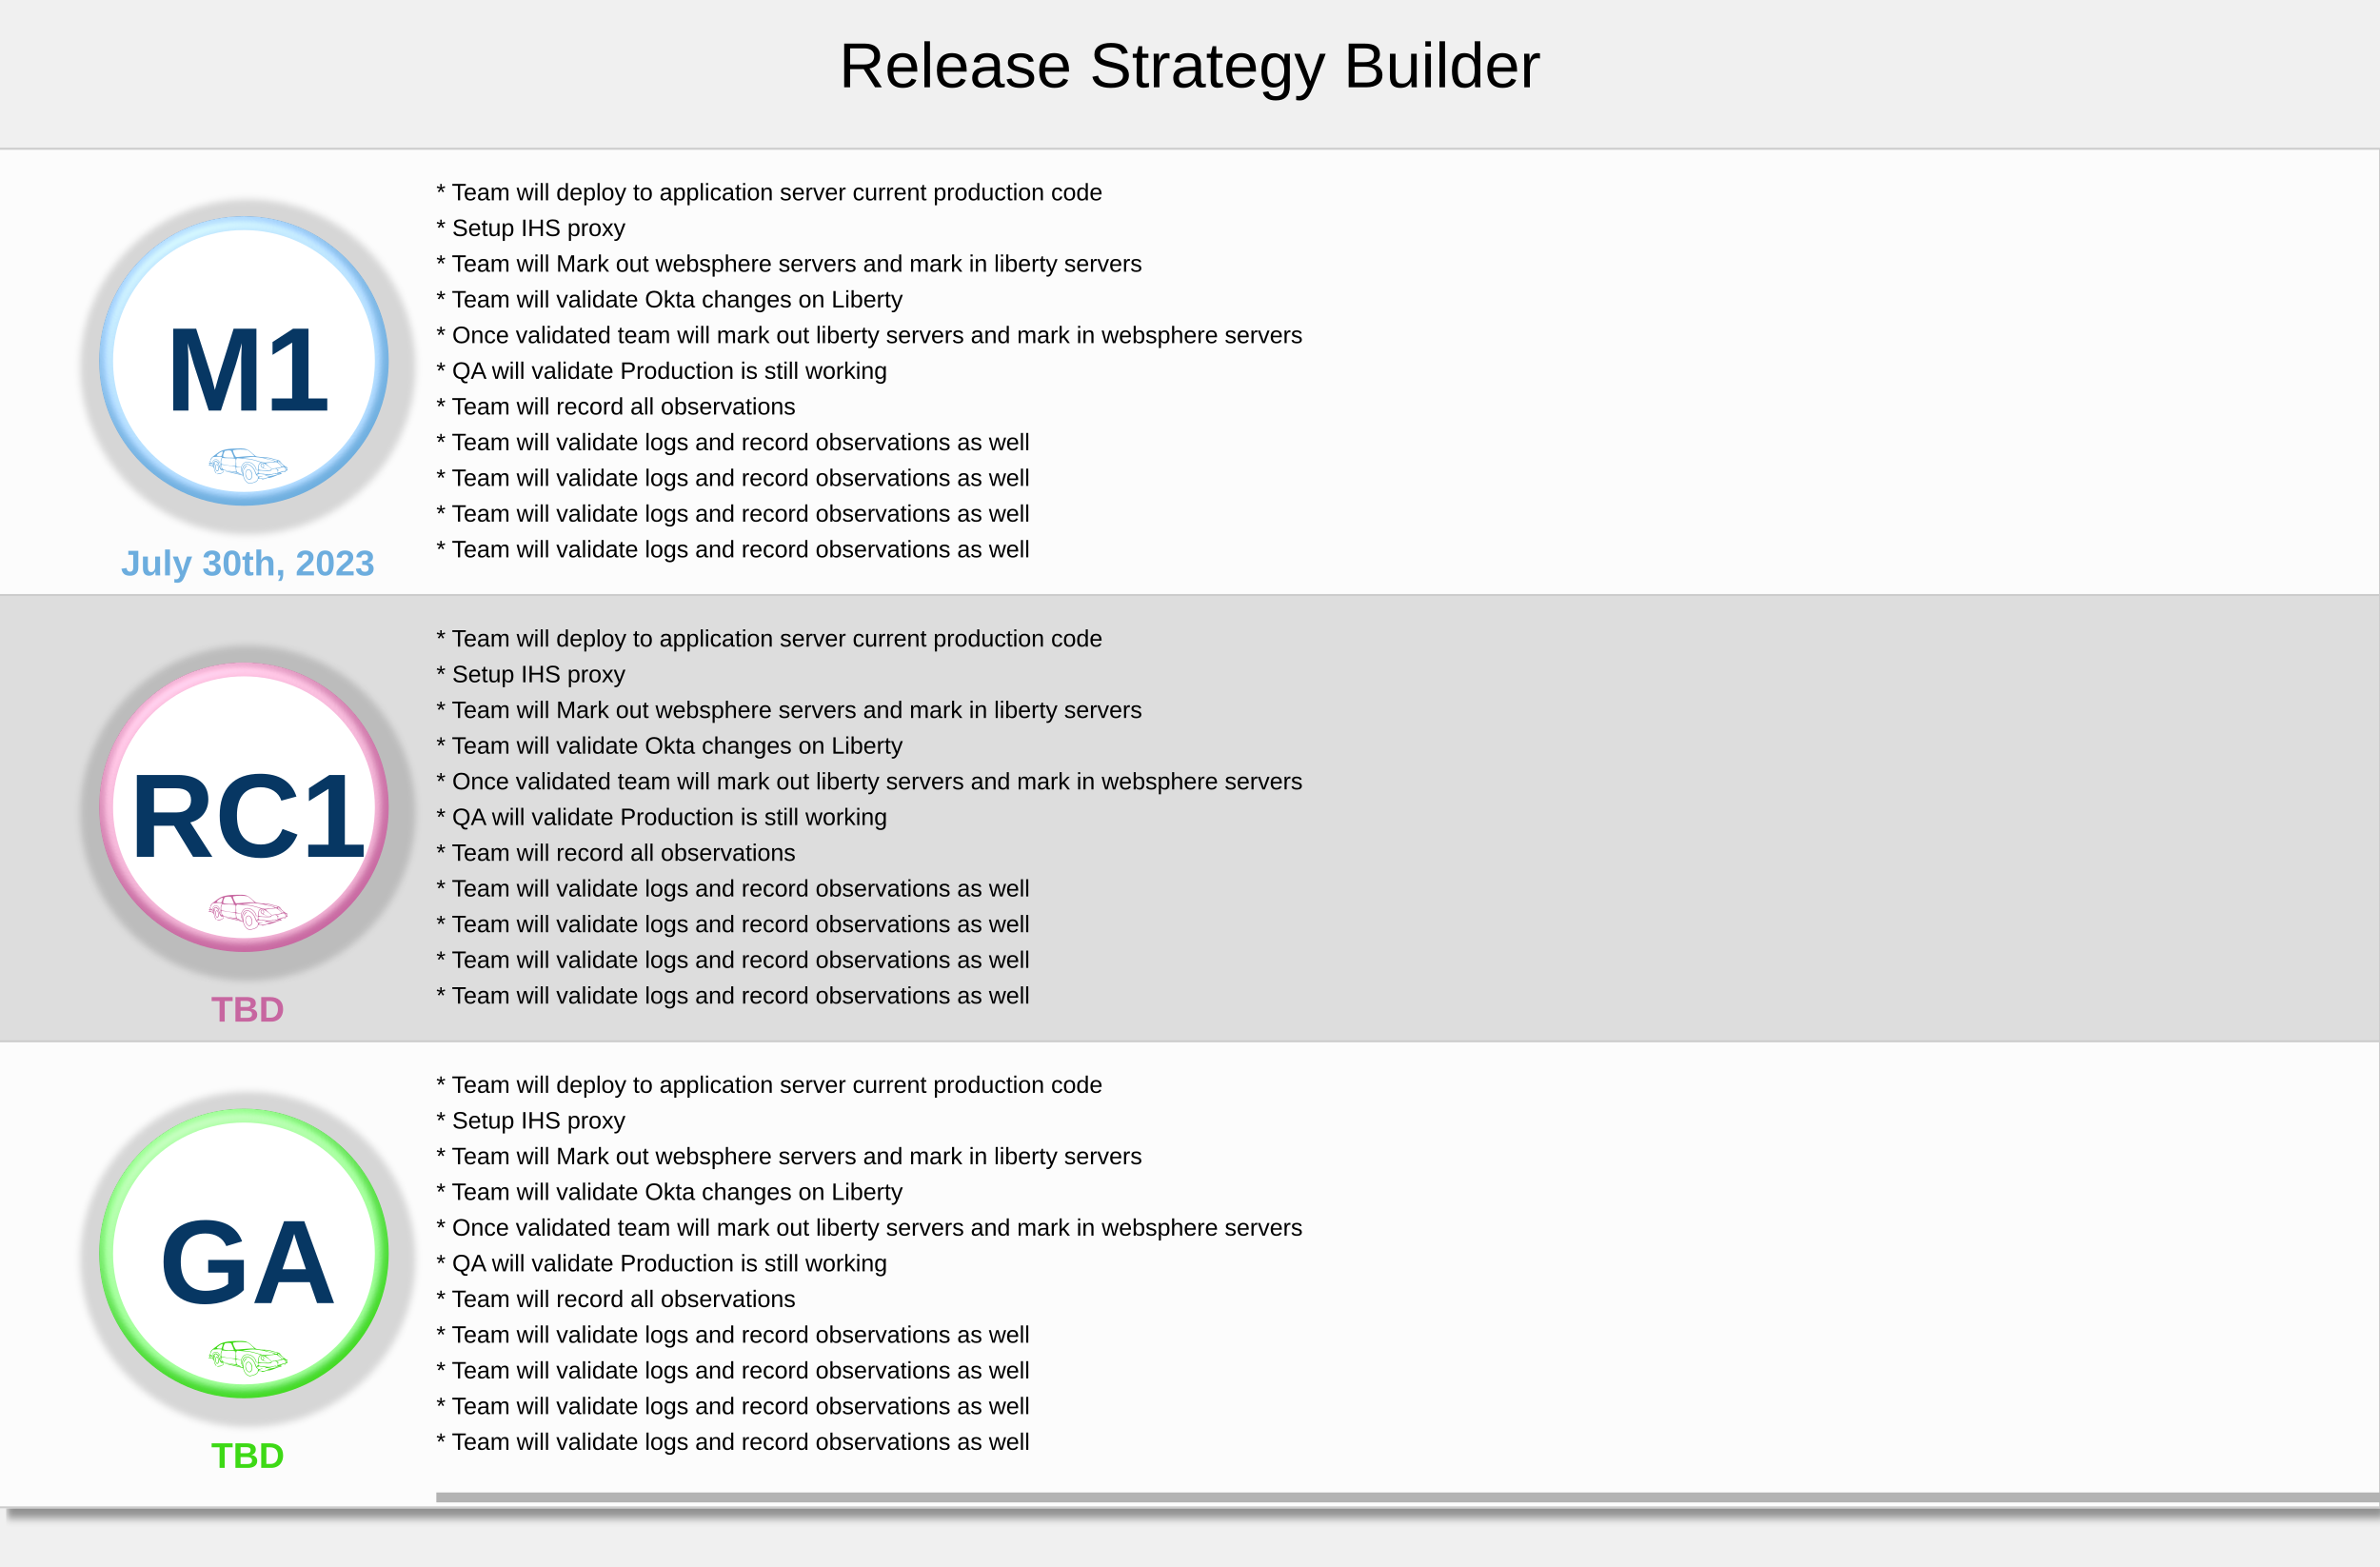
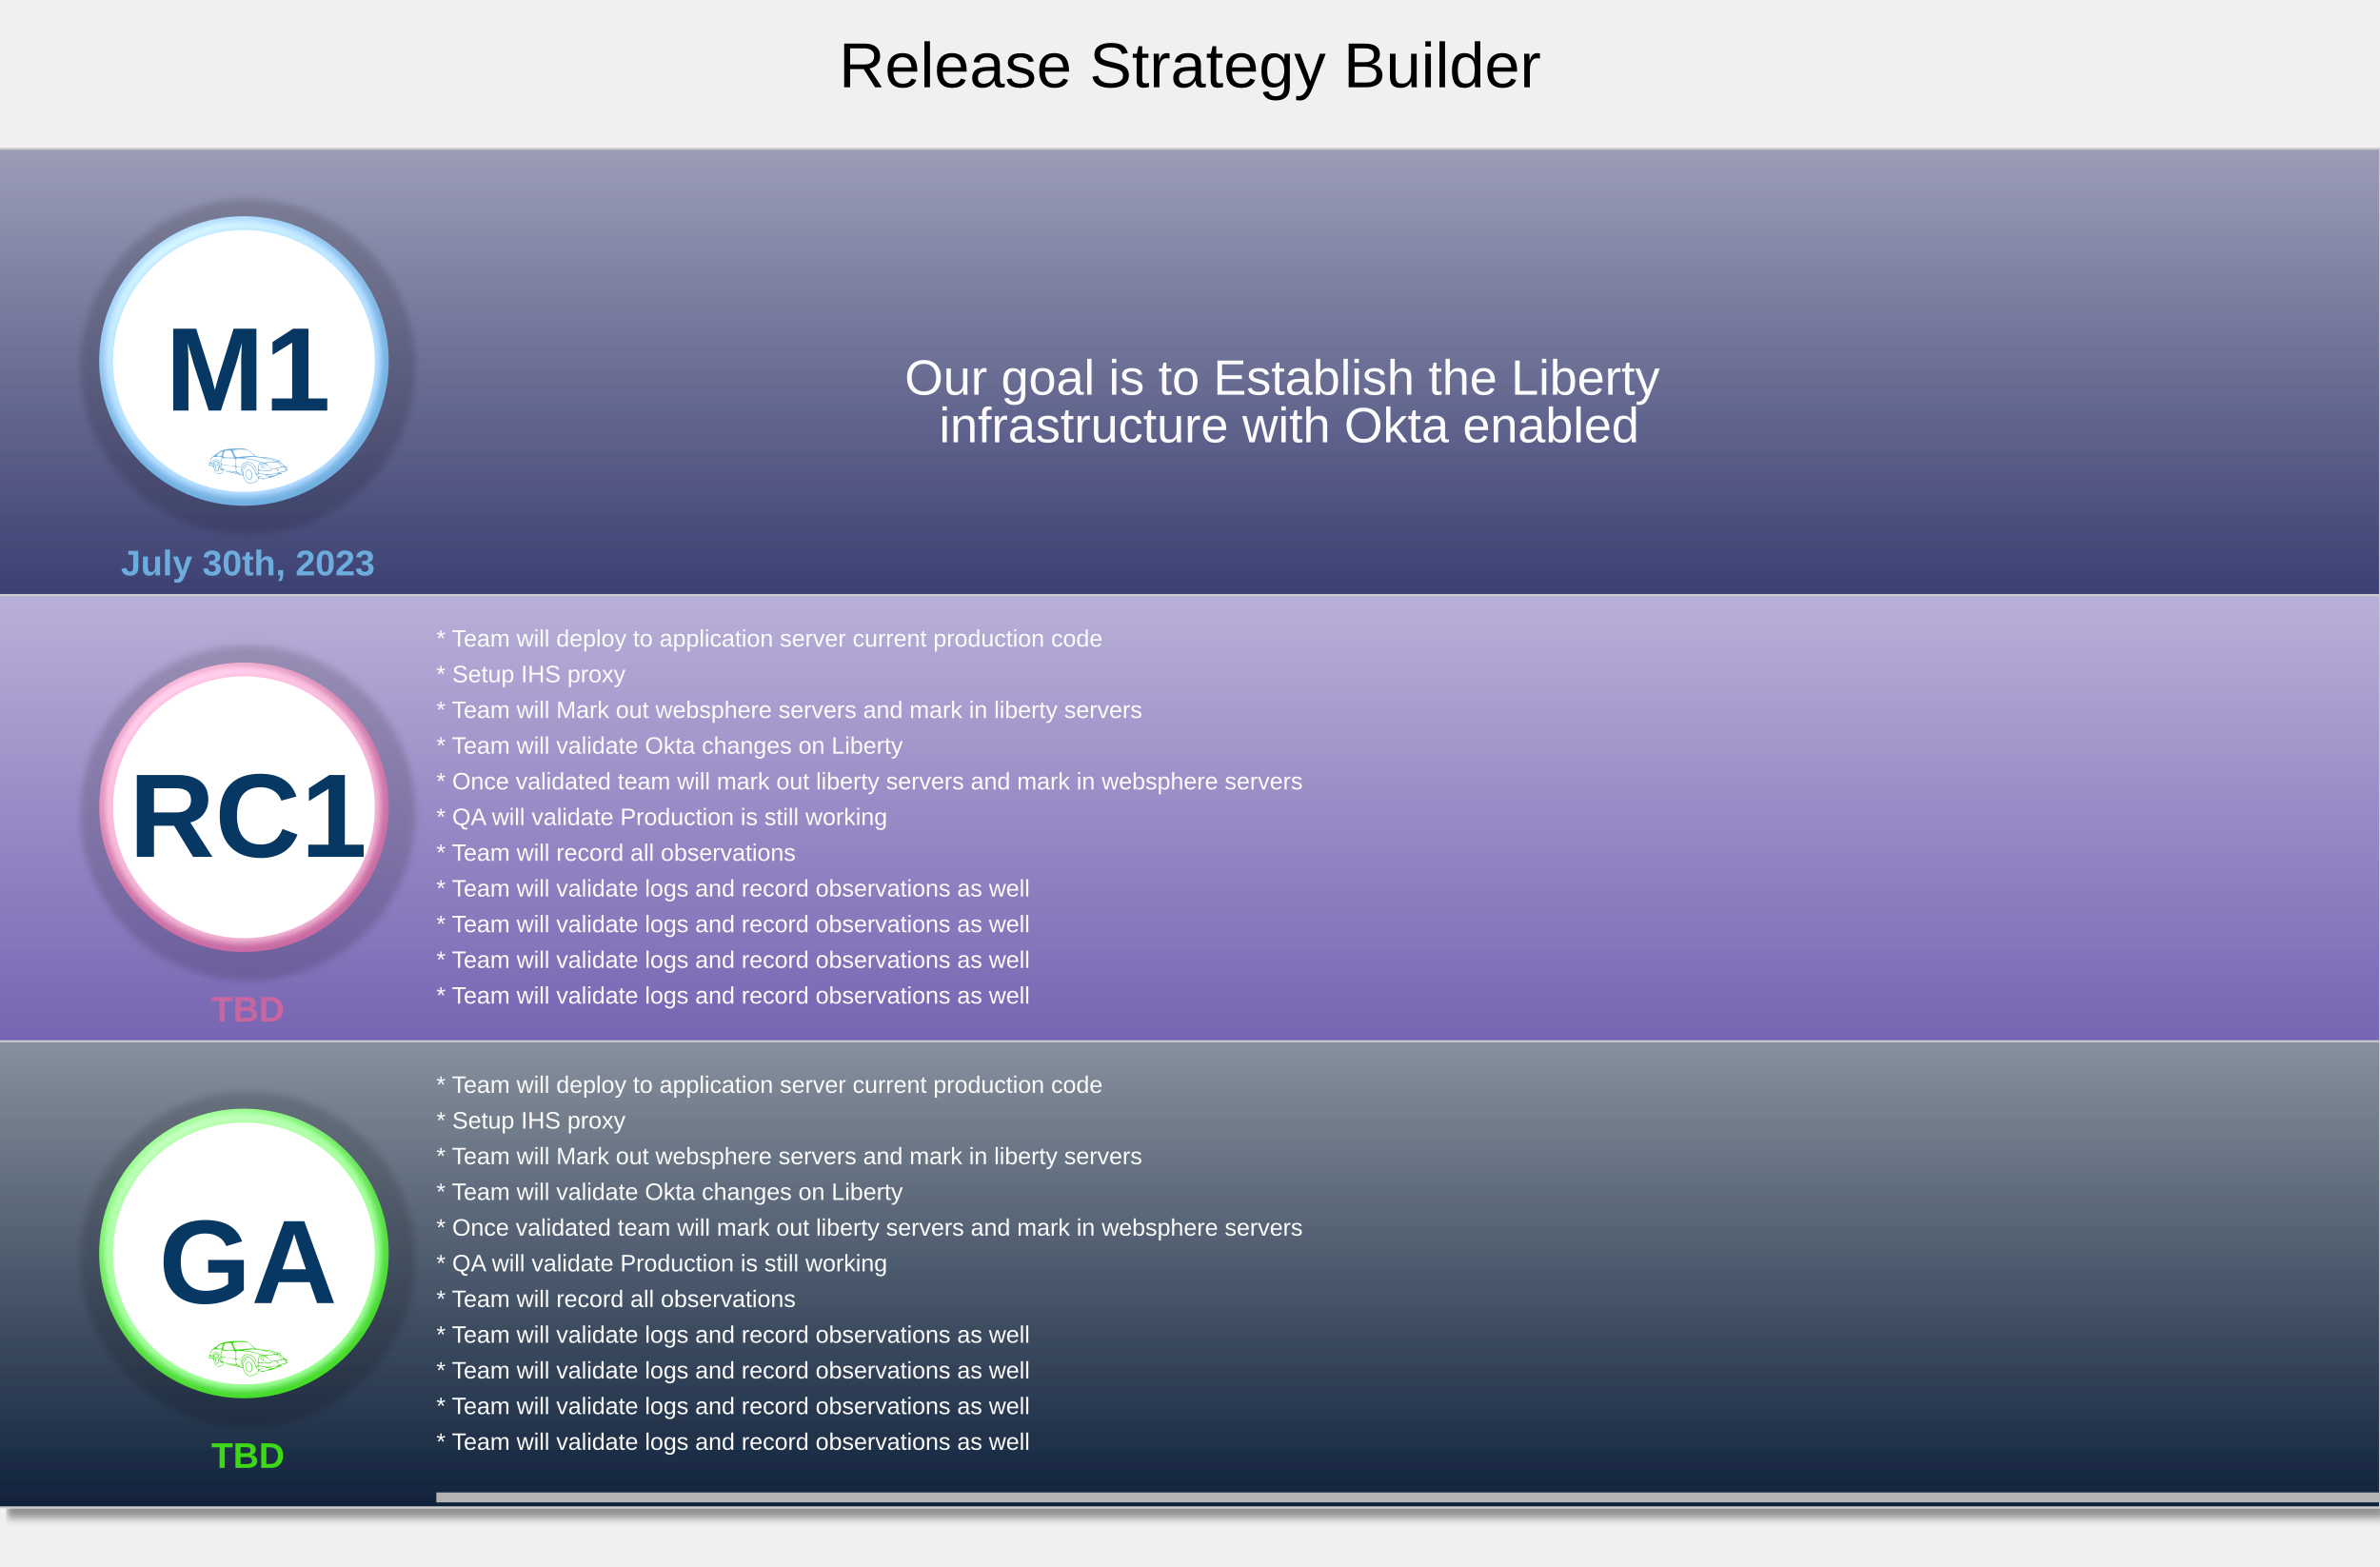
<svg xmlns="http://www.w3.org/2000/svg" width="1800.0" height="1185.0" viewBox="0 0 1800.0 1185.0">
  <defs>
    <filter id="filter1">
      <feGaussianBlur stdDeviation="1.75" />
    </filter>
    <filter id="filter2">
      <feGaussianBlur stdDeviation="0.35" />
    </filter>
    <filter id="Bevel" filterUnits="objectBoundingBox" x="-10%" y="-10%" width="150%" height="150%">
      <feGaussianBlur in="SourceAlpha" stdDeviation="3" result="blur" />
      <feSpecularLighting in="blur" surfaceScale="5" specularConstant="0.5" specularExponent="10" result="specOut" lighting-color="white">
        <fePointLight x="-5000" y="-10000" z="20000" />
      </feSpecularLighting>
      <feComposite in="specOut" in2="SourceAlpha" operator="in" result="specOut2" />
      <feComposite in="SourceGraphic" in2="specOut2" operator="arithmetic" k1="0" k2="1" k3="1" k4="0" result="litPaint" />
    </filter>
    <filter id="Bevel3" filterUnits="objectBoundingBox" x="-10%" y="-10%" width="150%" height="150%">
      <feGaussianBlur in="SourceAlpha" stdDeviation="0.2" result="blur" />
      <feSpecularLighting in="blur" surfaceScale="10" specularConstant="3.5" specularExponent="10" result="specOut" lighting-color="#ffffff">
        <fePointLight x="-5000" y="-10000" z="0000" />
      </feSpecularLighting>
      <feComposite in="specOut" in2="SourceAlpha" operator="in" result="specOut2" />
      <feComposite in="SourceGraphic" in2="specOut2" operator="arithmetic" k1="0" k2="1" k3="1" k4="0" result="litPaint" />
    </filter>
    <filter id="filter-2">
      <feMorphology in="SourceAlpha" operator="dilate" radius="2" result="OUTLINE" />
      <feComposite operator="out" in="OUTLINE" in2="SourceAlpha" />
    </filter>
    <svg id="svg2" viewBox="0 0 294.04 130.56" version="1.0">
      <g id="layer1" transform="translate(-78.527 -262.2)">
        <path id="path1938" transform="translate(66.028 198.13)" d="m125.47 64.125c-24.4 0.368-56.083 0.174-75.891 14.889-8.22 6.107-12.328 9.309-20.61 15.361-3.715 2.845-6.95 6.185-8.125 11.405l-0.032 0.16 0.063 0.12c0.375 0.78 0.522 1.42 0.5 1.97-0.007 0.02 0.007 0.04 0 0.06-0.086 0.25-0.17 0.49-0.25 0.72-0.083 0.24-0.11 0.52-0.25 0.72-0.003 0.01 0.003 0.02 0 0.03h-0.031c-0.885 1.27-2.76 1.98-3.688 2.41-0.116 0.05-0.219 0.1-0.312 0.15-0.093 0.06-0.149 0.12-0.25 0.26-0.051 0.06-0.131 0.16-0.125 0.31 0.006 0.14 0.083 0.27 0.156 0.34 0.146 0.14 0.253 0.16 0.375 0.19 0.489 0.12 1.358 0.17 3.062 0.25l0.313 0.03 0.125-0.31c0.341-0.82 0.668-1.94 1.062-3.13h0.032c0.003-0.01-0.004-0.02 0-0.03h0.031c0.023-0.03 0.009-0.09 0.031-0.12 0.09-0.27 0.189-0.54 0.282-0.82 0.095-0.27 0.252-0.5 0.281-0.81 0.002-0.02-0.002-0.04 0-0.06 0.007-0.02 0.024-0.04 0.031-0.06 0.006-0.02-0.006-0.05 0-0.07 1.074-3.05 2.555-6.55 4.781-9.059 2.254-2.545 5.239-4.106 9.594-3.375h0.125c2.681-0.357 10.105-1.293 15.375-1.312 2.17-0.008 12.791 0.493 10.531 3.312-0.942 2.384-2.881 6.194-3.406 8.434-2.682 10.98 1.194 22.46 3.5 33.1-0.43 0.64-0.81 1.11-1.062 1.31-0.276 0.21-0.343 0.18-0.407 0.16-0.063-0.03-0.208-0.18-0.343-0.47-0.136-0.29-0.258-0.68-0.376-1.1-0.117-0.41-0.245-0.85-0.374-1.25-0.13-0.39-0.253-0.74-0.5-1.03-0.124-0.14-0.283-0.26-0.5-0.31-0.218-0.05-0.466-0.01-0.657 0.09-0.201 0.12-0.381 0.44-0.562 0.66-1.398-4.1-2.642-6.87-3.813-9.5-1.252-2.81-2.439-5.73-3.718-10.84-0.003-0.02 0.002-0.02 0-0.03-0.143-0.97-0.274-1.66-0.376-2.13-0.051-0.24-0.107-0.44-0.156-0.59s-0.058-0.24-0.187-0.38c-0.065-0.07-0.194-0.19-0.375-0.19s-0.312 0.12-0.375 0.19c-0.127 0.15-0.154 0.23-0.188 0.34-0.067 0.23-0.103 0.52-0.156 0.82s-0.126 0.6-0.187 0.87c-0.014 0.06-0.017 0.07-0.032 0.13-0.069-0.13-0.098-0.13-0.187-0.38v-0.03l-0.031-0.03c-1.686-3.11-3.867-4.79-6.126-5.31-2.258-0.53-4.549 0.11-6.437 1.47-3.777 2.71-6.025 8.39-3.531 13.9 0.581 1.44 0.892 2.5 1 3.28 0.108 0.79-0.01 1.25-0.125 1.41s-0.219 0.2-0.531 0.13c-0.313-0.08-0.742-0.34-1.188-0.72-0.892-0.78-1.801-2.08-2.156-3.47-0.356-1.39-0.219-2.81 0.968-4.03l-0.562-0.69c-0.309 0.21-0.551 0.36-0.719 0.41-0.168 0.04-0.24 0.01-0.281 0-0.041-0.02-0.101-0.06-0.156-0.19-0.056-0.13-0.103-0.34-0.125-0.6-0.087-1.01 0.236-2.77 0.593-4.34 0.179-0.79 0.353-1.55 0.5-2.16 0.148-0.6 0.258-1.01 0.282-1.31 0.006-0.07 0.057-0.12-0.032-0.31-0.044-0.1-0.218-0.28-0.406-0.28s-0.263 0.08-0.312 0.12c-0.099 0.09-0.141 0.15-0.188 0.22s-0.099 0.15-0.156 0.25c-0.227 0.42-0.582 1.17-1.125 2.38v0.06c-0.309 1-0.65 1.65-0.937 2.03-0.288 0.38-0.505 0.49-0.719 0.5-0.215 0.01-0.478-0.09-0.813-0.31-0.334-0.22-0.704-0.55-1.094-0.91-0.779-0.71-1.624-1.54-2.656-1.78-0.516-0.12-1.097-0.07-1.625 0.25-0.461 0.28-0.866 0.83-1.281 1.5-0.843 0.03-1.56 0.08-2.062 0.16-0.549 0.08-0.926 0.19-1.219 0.4-0.147 0.11-0.267 0.24-0.313 0.44-0.045 0.2-0.01 0.42 0.063 0.56 0.146 0.29 0.407 0.49 0.687 0.72 0.561 0.46 1.323 0.97 2.032 1.56 0.708 0.59 1.337 1.26 1.562 1.91 0.252 0.73 0.123 1.46-0.969 2.47-1.545 0.32-2.74 0.58-3.562 0.78-0.852 0.2-1.321 0.32-1.625 0.47-0.076 0.04-0.152 0.07-0.25 0.19-0.049 0.05-0.091 0.17-0.094 0.31s0.059 0.28 0.125 0.34c0.133 0.14 0.235 0.14 0.313 0.16 0.077 0.02 0.134 0.02 0.218 0.03 0.339 0.04 0.855 0.05 1.5 0.06 1.291 0.02 3.1 0.02 4.906 0.16 1.807 0.14 3.6 0.44 4.719 0.97l0.063 0.03h0.062c3.614 0.6 5.785 2.17 7.282 4.34 1.496 2.18 2.284 4.97 2.968 7.94 0.685 2.97 1.275 6.12 2.406 8.97 1.096 3.09 3.174 5.28 5.75 7.19l0.563-0.66c-4.591-5.82-8.135-14.86-8.125-23.16v-0.09l-0.062-0.13c-0.496-0.93-0.426-3.08 0-5.46 0.425-2.39 1.165-5.02 1.781-7.13 0.307-1.05 0.585-1.96 0.781-2.65 0.098-0.35 0.167-0.65 0.219-0.88 0.026-0.12 0.05-0.22 0.062-0.31s0.033-0.17 0-0.31c-0.016-0.08-0.063-0.18-0.219-0.29-0.155-0.1-0.346-0.07-0.437-0.03-0.183 0.09-0.22 0.14-0.281 0.22-0.122 0.16-0.255 0.37-0.438 0.69-0.366 0.65-0.924 1.73-1.718 3.31l-0.032 0.06v0.07c-0.31 2.07-0.65 3.19-0.875 3.62-0.169-0.49-0.311-1.49-0.343-2.62-0.032-1.12 0.053-2.41 0.25-3.57 0.001-0.01-0.002-0.02 0-0.03 1.166-2.93 2.695-4.38 4.312-4.84 1.637-0.47 3.471 0.06 5.281 1.28 3.621 2.45 6.982 7.72 7.875 12.5v0.03c1.093 4.07 2.901 10.09 5.844 14.28 1.471 2.1 3.253 3.76 5.406 4.41 2.093 0.63 4.516 0.22 7.188-1.5 14.83 2.9 29.647 5.92 44.376 9.28h0.03c1.03 0.14 3.33 0.86 5.91 1.75 2.57 0.89 5.48 1.94 7.81 2.78 1.16 0.42 2.18 0.8 2.97 1.06 0.39 0.14 0.73 0.24 1 0.32 0.26 0.07 0.42 0.12 0.62 0.12 0.05 0 0.12 0.01 0.22-0.03 0.05-0.02 0.12-0.05 0.19-0.13 0.07-0.07 0.12-0.18 0.12-0.28 0.01-0.2-0.08-0.29-0.12-0.34s-0.06-0.06-0.09-0.09c-0.16-0.13-0.37-0.26-0.69-0.44-0.64-0.36-1.73-0.92-3.38-1.72-0.25-0.36-0.57-0.68-1.03-0.97-0.56-0.35-1.23-0.68-1.97-1-1.48-0.64-3.2-1.23-4.5-1.75-0.64-0.26-1.19-0.49-1.53-0.69-1.72-1.5-1.84-2.21-2.84-6.72-0.61-2.19-1.1-4.83-1.16-7.12s0.33-4.26 1.19-5.16c4.37-0.6 12.1 1.47 15.78 1.28 0.4-0.01 0.49-0.79 0.25-0.84-2.97-0.73-11.88-1.58-14.72-2.81-0.8-0.42-1.46-0.89-1.87-1.38-0.41-0.48-0.57-0.93-0.47-1.47 1.48-8.13-1.89-16.6 0.94-24.53 0.67-1.38 1.69-2.39 3.21-2.97 15.84 0.65 31.71 3.02 47.57 4.6h0.06c13.12 2.38 27 6.87 39.81 10.62-11.46 4.34-8.84 18.45-11.59 29.16-0.24 2.04-0.11 4.06 1.06 5.41 0.1 0.12 0.22 0.24 0.31 0.37 0.12 1.18 0.44 2.19 0.91 3.06-0.26 0.58-0.9 1.02-1.72 1.32-0.86 0.31-1.85 0.49-2.56 0.62-0.36 0.07-0.63 0.1-0.88 0.22-0.06 0.03-0.11 0.08-0.18 0.16-0.08 0.07-0.16 0.21-0.16 0.37s0.06 0.27 0.12 0.35c0.07 0.07 0.13 0.11 0.19 0.15 0.26 0.16 0.62 0.29 1.22 0.47 0.41 0.12 1.11 0.3 1.75 0.47-0.65 0.68-1.28 1.34-1.78 1.62-0.66 0.37-1.17 0.44-1.63 0.32-0.91-0.25-1.79-1.39-2.56-3.07-0.77-1.67-1.46-3.82-2.22-5.84-0.74-1.97-1.56-3.77-2.65-5.03-0.1-1.53-1.14-3.28-2.5-5.13-5.12-8.47-10.77-12.63-17.78-16.62-9.5-5.51-20.94-0.21-24.54 9.75-3.53 8.93-4.31 19.91 0.72 28.22-21.99-4.29-43.826-11.42-66.248-14.53-0.042-0.01-0.082-0.03-0.124-0.04-0.021 0-0.043 0.01-0.063 0l-0.187 0.88c0.019 0.01 0.043-0.01 0.062 0 22.054 6.47 44.81 10.22 66.81 16.59 2.92 12.31 9.65 25.88 22.72 29.82l0.03 0.03h0.06l2.19 0.18h2.35l0.06-0.03c4.82-1.45 10.32-2.42 15.34-4.28 5.03-1.86 9.6-4.62 12.47-9.59l0.06-0.13v-0.12c-0.15-2.33 0.77-3.61 2.25-4.38 1.49-0.77 3.61-0.93 5.72-0.75 2.12 0.19 4.21 0.73 5.66 1.32 0.72 0.29 1.28 0.63 1.56 0.87 0.12 0.11 0.17 0.16 0.19 0.19l-0.31 0.34 0.46 0.28c1.11 0.68 2.73 0.45 4.72-0.06 2-0.5 4.37-1.34 6.88-2.22 5.02-1.75 10.63-3.55 14.56-2.9h0.13c11.37-1.68 21.65-7.44 32.28-11.1 0.73-0.28 2.37-0.75 4.25-1.25 1.87-0.5 4-1.03 5.84-1.56s3.31-0.99 4.06-1.44c0.19-0.11 0.35-0.2 0.47-0.43 0.06-0.12 0.1-0.31 0.03-0.47-0.06-0.16-0.18-0.26-0.28-0.32-0.2-0.11-0.41-0.18-0.68-0.21-0.28-0.04-0.63-0.06-1.07-0.07-1.49-0.07-2.48-0.25-3.06-0.47-0.29-0.11-0.48-0.22-0.56-0.31s-0.07-0.12-0.07-0.19c0.01-0.13 0.22-0.5 0.72-0.9 0.5-0.41 1.23-0.87 2.1-1.32 1.73-0.88 3.99-1.75 6.09-2.37 2.04-0.6 3.91-0.92 4.94-0.87 0.82 1.22 1.56 1.89 2.37 2 0.88 0.11 1.59-0.44 2.19-1.13s1.16-1.56 1.72-2.37c0.55-0.8 1.13-1.52 1.72-1.91 0.01-0.01 0.02-0.03 0.03-0.03 2.3-0.41 3.64-0.83 4.38-1.5 0.37-0.35 0.6-0.78 0.65-1.22s-0.06-0.9-0.19-1.34c-0.5-1.8-1.69-3.93-0.09-7.38l0.19-0.44-0.44-0.15c-8.2-2.84-15.75-9.56-22.56-16.07-1.94-6.68-6.88-9.71-12.56-11.5-5.73-1.8-12.27-2.44-17.5-4.5-13.87-5.216-28.84-5.919-43.41-6.246-0.02-0.004-0.04 0.003-0.06 0-5.53-0.973-11.07-1.608-16.66-2.25-5.46-0.868-8.97-4.397-13.07-8.271-1.95-0.173-9.73-9.721-19.09-15.385-9.84-5.963-19.15-6.311-35.62-6.063zm32.56 6.083c9.66 5.624 15.25 11.894 26.03 22.042-19.88-1.089-39.53 2.004-59.25 3.156-3.25 0.161-6.51 0.347-9.75 0.344-4.27-4.426-11.92-20.952-10.5-25.344 17.35-3.558 36-3.313 53.47-0.198zm-60.249 3.292c2.979 8.466 8.139 16.347 9.939 24.812-7.6-1.064-31.847 1.381-39.595-3.718-1.581-6.26 2.926-16.062 5.781-21.156 5.193-1.198 17.739-4.429 23.875 0.062zm-33.687 1.844c5.384-1.309-1.428 13.288-2.688 17.187-4.359-0.205-9.051-0.047-13.437-0.719-3.184-0.487-4.478-2.816-2.594-4.5 4.912-4.388 12.548-10.469 18.719-11.968zm116.79 19.75c0.01 0 0.02-0.001 0.03 0 12.19 0.762 24.39 2.939 36.47 5.066 0.03 0.01 0.06 0.02 0.09 0.03 11.69 4.08 30.75 6.12 41.34 11.47-6.67 4.19-21.83 2.41-29.43 4.03-12.33 2.62-24.57-3.49-36.32-6.69v0.03c-11.8-3.61-23.26-6.43-34.65-7.37-2.05-0.05-4.74-0.28-7.53-0.6-4.43-0.51-8.05-1.19-10.79-1.779 13.63-1.617 27.11-4.141 40.79-4.187zm38.59 3.125c10.04 1.027 20.08 1.951 29.69 5.121 0.03 0.01 0.06 0.02 0.09 0.04 1.37 0.76 3.4 1.29 5.72 1.74 2.36 0.47 4.98 0.85 7.34 1.32s4.49 1.05 5.75 1.78c0.64 0.36 1.05 0.76 1.22 1.16 0.14 0.31 0.02 0.7-0.12 1.12-3.07 0.45-5.2 1.79-8 0.38-10.25-5.17-26.14-6.32-35.44-10.6h-0.03c-2.06-0.795-4.13-1.472-6.22-2.061zm-155 0.375c10.332 3.516 38.451-0.752 48.911 4.436 2.46 8.12-0.31 16.54 0.46 24.85 0.27 1.09-2.63 0.9-3.81 0.96-12.878 0.7-40.419-5.33-47.155-6.72-1.486-0.3-1.483-0.37-1.656-1.74-2.041-7.65-0.317-14.72 3.25-21.786zm209.53 13.216c0.1 0.66 0.42 1.3 0.88 1.94 0.9 1.28 2.35 2.56 4.03 3.87 3.34 2.63 7.53 5.35 9.56 7.76l0.06 0.06 0.06 0.03c1.19 0.73 1.99 1.36 2.5 1.87 0.52 0.52 0.7 0.9 0.72 1.13s-0.06 0.38-0.34 0.59c-0.29 0.22-0.79 0.45-1.38 0.63-1.17 0.35-2.77 0.59-4.25 0.84s-2.79 0.48-3.62 1l-0.38 0.22 0.22 0.37c0.06 0.12 0.06 0.14 0.03 0.22-0.02 0.08-0.11 0.21-0.28 0.35-0.33 0.28-0.97 0.6-1.84 0.9-1.74 0.6-4.36 1.15-7.22 1.63-5.71 0.95-12.42 1.68-15.75 2.4-0.01 0.01-0.02 0-0.03 0-2.29 0.37-4.61 0.71-6.91 1.07-2.57 0.3-4.44 2.71-5.62 4.37-0.43 0.44-1.9 1.01-3.63 1.35-1.73 0.33-3.73 0.52-5.34 0.56-0.81 0.02-1.51 0.02-2.03-0.03-0.26-0.03-0.49-0.09-0.63-0.13-0.07-0.02-0.1-0.05-0.12-0.06l-0.16-0.16-0.25 0.03c-8.69 1.14-25.18 0.22-33.62-2.31 2.86-10.61-2.18-21.33 12.62-25.78h0.03c11.51 4.72 24.07 12.35 32.88 21.22 1.49 1.19 2.69 1.44 2.97 0.37-2.76-1.6-6.98-5.24-9.69-7.71-4.05-3.69-8.12-7.71-12.5-10.41 9.36-4.28 25.31-2.98 36.5-5.5 6.76-1.49 17.97 11.48 22.78 15 0.28 0.2 0.59 0.36 0.87 0.53 0.49 0.05 0.6-0.41 0.47-0.59-4.47-5.8-11.5-9.58-15.4-15.85 0.41-1.49 4.29-4.71 3.81-1.78zm2.59-0.28c0.51-0.13 1.21 0.38 2.41 1.66 1.21 1.28 2.67 3.64 2.14 3.98-0.51 0.33-3.24-2.67-3.48-3.01-0.26-0.35-1.82-2.43-1.07-2.63zm-64.28 7.75c-5.84 0.74-6.93 7.71-4.53 12 1.29 1.9 3.36 3.33 5.69 4.6 5.4 2.23 13.92 5.85 18.69 6.9-1.19-0.72-6.33-2.79-8.78-3.87-2.46-1.09-4.95-2.37-6.07-3.53-0.56-0.59-0.75-1.06-0.62-1.5 3.47-2.65 3.36-5.83 1.34-10.32-1.32-2.43-3.45-4.22-5.72-4.28zm-190.62 0.56c0.521-0.02 1.123 0.06 1.718 0.25 2.32 0.76 4.683 3.15 4.188 7.5-0.23 0.08-0.461 0.14-0.813 0.07-0.446-0.1-0.99-0.32-1.531-0.57-0.984-0.45-1.972-0.95-2.906-1.12-0.013-0.01-0.019-0.02-0.032-0.03-1.407-1.41-2.19-2.6-2.5-3.5-0.211-0.61-0.204-1.08-0.093-1.44 0.11-0.36 0.32-0.61 0.656-0.81s0.791-0.33 1.313-0.35zm190.25 1.57c2.3-0.22 4.71 2.37 5.37 5.75 0.67 3.38-0.66 6.28-2.97 6.5-2.3 0.21-4.71-2.34-5.37-5.72-0.67-3.38 0.66-6.32 2.97-6.53zm-166.78 0.25l-0.156 0.03c-2.645 0.65-4.473 2.32-5.562 4.5-1.09 2.18-1.473 4.88-1.344 7.65 0.258 5.55 2.526 11.48 5.718 14.6l0.094 0.09 0.125 0.03c1.439 0.32 2.69 0.2 3.719-0.31s1.83-1.41 2.406-2.5c1.154-2.18 1.485-5.26 1.313-8.5-0.173-3.24-0.865-6.64-1.938-9.47-1.072-2.83-2.47-5.1-4.219-6.03l-0.156-0.09zm111.62 1.93c0.76 0.02 1.51 0.11 2.28 0.25 15 4.74 23.62 17.77 28.19 31.88 1.53 4.56 3.49 8.88 8.22 11.28 1.41 0.77 1.99 1.5 2.19 2.16 0.2 0.65 0.02 1.29-0.28 1.93-0.31 0.65-0.76 1.25-1.04 1.82-0.14 0.28-0.25 0.57-0.22 0.9 0.02 0.2 0.23 0.34 0.38 0.5-0.11 4.64-2.89 8.18-6.75 10.85-3.88 2.68-8.83 4.42-13.09 5.4h-0.04v0.03c-4.35 1.47-8.9 2.56-13.4 1.53-7.68-3.08-12.96-9.19-16.22-16.5-3.27-7.32-4.49-15.82-3.94-23.56v-0.09c-0.59-5.01 1.86-10.23 5.03-14.66s7.03-8.03 9.1-9.81l-0.44-0.75c-0.04 0.02-0.08 0.04-0.13 0.06-5.83 2.43-9.67 7.11-12.09 12.6-2.26 5.11-3.24 10.88-3.59 16.28-1.39-2.5-1.85-6.51-1.41-10.81 0.51-4.94 2.1-10.11 4.28-13.47v-0.03c2.64-4.79 7.66-7.88 12.97-7.79zm-94.03 0.53c0.25 0.01 0.54 0.04 0.875 0.13l46.565 6.72c1.93 0.28 2.38 0.64 3.09 1.28 0.18 1.77 0.86 3.71 1.1 5.81 0.44 4.03 1.51 11.13-0.07 12.5-8.51-1.25-42.195-4.12-49.122-11.65-1.364-1.73-2.155-4.02-2.657-6.6-0.44-2.26-0.668-4.7-0.875-7.12-0.04-0.73 0.345-1.08 1.094-1.07zm-18.969 0.57c1.352 0.06 2.403 0.82 3.25 2.09 0.969 1.46 1.626 3.6 1.969 5.94 0.676 4.61 0.08 10.02-1.156 12.66-0.967 0.59-1.792 0.87-2.5 0.81-0.743-0.06-1.409-0.42-2-1.03-1.183-1.22-2.044-3.5-2.532-6.13-0.487-2.63-0.592-5.59-0.374-8.19 0.211-2.52 0.738-4.68 1.468-5.78 0.469-0.17 0.894-0.3 1.282-0.34 0.205-0.02 0.4-0.04 0.593-0.03zm248.1 8.09c3.73 1.39 5.89 3.77 6.65 6.72 0.74 2.86 0.08 6.29-1.84 9.84-1.45-1.14-3.14-1.66-4.94-1.62-2.01 0.04-4.15 0.61-6.34 1.37-4.4 1.52-9.02 3.73-12.85 3.88h-0.03l-0.06 0.03c-0.63 0.19-1.04 0.19-1.28 0.12-0.21-0.05-0.3-0.2-0.38-0.37 0.16-0.83 0.19-1.66 0.19-2.47 0-0.15 0.04-0.32 0.03-0.47 0.34-1.32 0.81-2.8 1.09-4.15 0.15-0.68 0.24-1.33 0.22-1.91-0.01-0.58-0.12-1.14-0.46-1.56l-0.1-0.13-0.16-0.03c-1.55-0.31-2.97-0.86-4.03-1.47s-1.76-1.3-1.97-1.78c-0.1-0.24-0.09-0.4-0.03-0.53 0.07-0.13 0.22-0.29 0.6-0.44 0.74-0.29 2.23-0.42 4.56-0.15h0.06c7.15-0.26 14.37-4.41 21.07-4.88zm3.5 0.28c2.17 0.35 4.33 1.06 6.4 2.82l0.6 0.5 0.12-0.79c0.13-0.74 0.34-1.09 0.41-1.15 0.02 0.01 0.05 0.01 0.12 0.09 0.36 0.4 0.89 1.75 1.06 3.28 0.18 1.54 0.05 3.28-0.59 4.66-0.55 1.19-1.57 2-3.06 2.37 1.06-3.39 1.17-6.16-0.1-8.25-0.94-1.55-2.76-2.62-4.96-3.53zm-36.69 5.88c0.5-0.03 0.99-0.01 1.47 0.03 1.92 0.15 3.64 0.77 5.09 1.75 2.89 1.95 4.74 5.3 4.91 8.97-0.29 1.14-0.44 2.15-0.25 3 0 0.01-0.01 0.02 0 0.03v0.03c-0.37 1.72-1.15 3.42-2.35 5.06-1.58-1.19-3.37-1.77-5.28-1.84-2.07-0.08-4.26 0.33-6.5 0.91-4.49 1.15-9.19 2.93-13.28 2.84h-0.06c-8.77 1.54-17.43-1.05-26.28-1.97h-0.04c-3.36-0.1-6.98-0.1-10.09-0.66-3.09-0.55-5.62-1.65-6.94-3.84 0.19-0.87-0.09-1.9-0.97-3.19 0-0.01 0.01-0.02 0-0.03-0.09-1.12 0.05-2.46 0.35-3.97 15.3-0.76 30.89 3.12 46.44 0.22l0.18-0.03 0.1-0.19c0.87-1.4 1.59-3.08 2.78-4.31s2.81-2.04 5.65-1.63h0.13l0.09-0.03c1.7-0.71 3.33-1.08 4.85-1.15zm-97.41 2.28c-1.86 0.04-3.79 0.74-5.72 2.16h-0.03l-0.03 0.03c-4.85 5.15-6.41 12.85-5.12 19.97 1.28 7.11 5.42 13.71 12.09 16.56l0.06 0.03h0.06c2.79 0.4 5.13-0.18 7-1.41 1.88-1.22 3.28-3.07 4.29-5.22 2-4.28 2.46-9.7 1.81-13.84v-0.03c-0.15-3.76-1.77-8.3-4.31-11.94-2.56-3.65-6.08-6.4-10.1-6.31zm-98.686 1.06c0.864-0.01 1.973 0.17 2.687 0.44 0.357 0.13 0.622 0.31 0.688 0.4 0.033 0.05 0.032 0.05 0.031 0.07 0 0-0.029 0.02-0.031 0.03l-1.781 0.37c-0.983-0.34-1.726-0.66-2.157-0.9-0.351-0.2-0.398-0.25-0.437-0.28 0.205-0.07 0.568-0.12 1-0.13zm98.526 1.03c0.22-0.01 0.44-0.01 0.66 0 1.63 0.07 3.45 0.8 5.34 2.44 0.03 0.02 0.04 0.04 0.07 0.06 3.39 4.1 5.95 10.18 6.43 16.1 0.49 5.91-1.06 11.61-5.81 15.15-2.11 0.96-3.99 0.99-5.72 0.41-1.72-0.59-3.28-1.8-4.62-3.38-2.68-3.15-4.46-7.75-4.97-11.28v-0.06l-0.03-0.03c-1.38-3.5-0.9-8.5 0.91-12.53 0.9-2.02 2.12-3.8 3.56-5.03 1.25-1.08 2.66-1.75 4.18-1.85zm-92.089 2.63l-0.875 0.09c0.001 0.04 0 0.06 0 0.09 0.041 3.13-1.019 5.27-2.906 6.63-5.188 3.74-12.009 3.39-18.062 4.63l-2.626 1.84c8.64 0.32 16.687-0.68 23.126-6.53 1.599-1.46 1.864-3.98 1.343-6.66-0.006-0.03 0.007-0.06 0-0.09zm207.56 10.5c0.61-0.03 1.1 0.25 1.6 0.84-13.11 4.94-27.12 7.81-41.03 10-1.48 0.26-2.6 0.48-3.38 0.66-0.78 0.17-1.2 0.29-1.5 0.44-0.07 0.03-0.16 0.08-0.25 0.18-0.04 0.05-0.07 0.1-0.09 0.22s0 0.29 0.06 0.38c0.12 0.17 0.23 0.16 0.31 0.18 0.08 0.03 0.14 0.06 0.22 0.07 0.32 0.04 0.76 0.02 1.35 0 1.99-0.09 5.28-0.54 7.74-1.03-0.17 0.07-0.21 0.13-0.43 0.21-1.39 0.53-3.57 1.14-5.97 1.82-4.81 1.35-10.53 2.83-13.1 3.93-5.32 2.33-11.05 0.19-16.81-0.31-1.64-0.12-2.82-0.34-3.62-0.59-0.8-0.26-1.18-0.55-1.28-0.75s-0.06-0.39 0.21-0.75c0.28-0.36 0.77-0.8 1.44-1.22 2.69-1.69 7.88-3.32 10.5-3.34h0.25l0.13-0.22c0.14-0.23 0.25-0.42 0.18-0.72-0.03-0.15-0.13-0.32-0.24-0.41-0.12-0.08-0.24-0.1-0.35-0.12-0.45-0.08-0.92 0.02-1.59 0.18-1.35 0.33-3.3 0.97-5.35 1.44-2.04 0.47-4.19 0.79-5.9 0.53s-2.91-1.01-3.41-2.78l-0.06-0.16-0.16-0.09c-2-1.22-2.76-2.17-2.84-2.65-0.04-0.25 0.02-0.4 0.22-0.63 0.19-0.23 0.56-0.49 1-0.72 0.88-0.46 2.11-0.87 3.28-1.34 1.06-0.43 2.04-0.91 2.69-1.6 4.62 0.89 10.64 1.43 16.25 2.07 4.81 0.54 8.99 1.23 11.9 2.18-0.85 0.16-1.81 0.28-2.5 0.47-1.21 0.33-2.09 0.66-2.59 1-0.13 0.09-0.25 0.17-0.35 0.31-0.04 0.08-0.09 0.19-0.09 0.32s0.08 0.25 0.16 0.34c0.15 0.18 0.28 0.22 0.43 0.25 0.16 0.03 0.33 0.03 0.54 0.03 0.82 0 2.26-0.18 4.5-0.65 0.02-0.01 0.03 0 0.06 0 11.72-0.78 14.35-2.34 24.94-4.91l0.09-0.03 0.09-0.06c1.48-1.13 2.94-1.47 4.44-1.47s3.04 0.36 4.53 0.75c1.49 0.38 2.95 0.78 4.35 0.75 1.17-0.03 2.27-0.5 3.25-1.41 0.03 0.07 0.01 0.16 0.06 0.22 0.19 0.24 0.5 0.37 0.78 0.37 0.55 0.01 1.05-0.27 1.63-0.59 1.15-0.65 2.58-1.54 3.71-1.59zm-25.4 11.31c-1.22 0.62-3.04 1.37-4.75 1.69l-0.03 0.03-1.47 0.44c-0.99 0.25-1.04 0.19-1.72 0.34 1.69-0.64 3.4-1.34 5.25-1.72h0.03l0.03-0.03c1.45-0.5 1.97-0.59 2.66-0.75zm-4.57 2.53s0.01 0.03 0 0.03c-0.27 0.09-0.56 0.14-0.84 0.22l0.84-0.25z" />
        <path id="path3175" fill-rule="evenodd" d="m225.15 311.72c-8.23-1.09-16.62 3.5-20.66 10.65-5.09 7.76-6.81 17.95-3.54 26.75 3.17 0.55 0.55-3.91 0.33-5.53-0.44-2.78-0.16-5.69 0.19-8.51 1.3-8.23 6.08-16.33 13.72-20.09 8.91-3.48 19.07-0.6 26.61 4.76 7.66 5.37 12.95 14.07 14.04 23.38 2.43-1.08 1.46-4.14 0.61-5.97-1.07-2-1.52-4.23-2.56-6.23-5.55-10.66-16.71-18.28-28.74-19.21z" />
        <path id="path3177" fill-rule="evenodd" d="m105.38 302.56c-4.73 0.04-10.495 3.84-10.553 8.68 2.621-0.06 2.755-5.32 6.073-5.91 5.17-2.74 12.02-1.24 15.47 3.54 5.15 6.56 7.2 14.98 7.72 23.16 3.44-1.67-0.09-6.76 0.15-9.76-1.76-7.18-5.14-14.75-11.74-18.66-2.2-1.07-4.72-1.34-7.12-1.05z" />
      </g>
    </svg>
    <style>
            .milestone:hover {
                cursor: pointer; /* calculate using: (2 * PI * R) */
                stroke-width: 16;
                stroke-opacity: 1;
                fill: lightblue;
            }

            .milestone {
                font-size: 60px;
                font-weight: bold;
                font-family: Arial, Helvetica, sans-serif;
            }

            .milestoneDate {
                font-size: 18px;
                font-weight: bold;
                font-family: Arial, Helvetica, sans-serif;
            }

            .bev:hover {
                fill: transparent;
                stroke-width: 10px;
                stroke-dasharray: 471;
                stroke-dashoffset: 471;
                animation: clock-animation 2s linear infinite;
                stroke: #6cadde;
            }

            .bev2:hover {
                fill: transparent;
                stroke-width: 10px;
                stroke-dasharray: 471;
                stroke-dashoffset: 471;
                animation: clock-animation 2s linear infinite;
                stroke: #C766A0;
            }

            .bev3:hover {
                fill: transparent;
                stroke-width: 10px;
                stroke-dasharray: 471;
                stroke-dashoffset: 471;
                animation: clock-animation 2s linear infinite;
                stroke: #136e33;
            }

            .row {
                filter: drop-shadow(3px 5px 2px rgb(0 0 0 / 0.4));
            }

            @keyframes clock-animation {
                0% {
                    stroke-dashoffset: 471;
                }
                100% {
                    stroke-dashoffset: 0;
                }
            }
+             .color1 {color: #10223c;}
+             .color2 {color: #373c6f;}
+             .color3 {color: #7461b1;}
+             .color4 {color: #cc8efa;}
+             .color5 {color: #ffccf4;}
        </style>
+     <linearGradient id="headerOne" x2="0%" y2="100%">
+       <stop class="stop1" offset="0%" stop-color="#b5d6ee" />
+       <stop class="stop2" offset="50%" stop-color="#90c1e6" />
+       <stop class="stop3" offset="100%" stop-color="#6cadde" />
+     </linearGradient>
+     <linearGradient id="headerTwo" x2="0%" y2="100%">
+       <stop class="stop1" offset="0%" stop-color="#e3b2cf" />
+       <stop class="stop2" offset="50%" stop-color="#d58cb7" />
+       <stop class="stop3" offset="100%" stop-color="#C766A0" />
+     </linearGradient>
+     <linearGradient id="headerThree" x2="0%" y2="100%">
+       <stop class="stop1" offset="0%" stop-color="#89b699" />
+       <stop class="stop2" offset="50%" stop-color="#4e9266" />
+       <stop class="stop3" offset="100%" stop-color="#136e33" />
+     </linearGradient>
+     <linearGradient id="headerFour" x2="0%" y2="100%">
+       <stop class="stop1" offset="0%" stop-color="#9b9db7" />
+       <stop class="stop2" offset="50%" stop-color="#696c93" />
+       <stop class="stop3" offset="100%" stop-color="#373c6f" />
+     </linearGradient>
+     <linearGradient id="headerFive" x2="0%" y2="100%">
+       <stop class="stop1" offset="0%" stop-color="#b9b0d8" />
+       <stop class="stop2" offset="50%" stop-color="#9688c4" />
+       <stop class="stop3" offset="100%" stop-color="#7461b1" />
+     </linearGradient>
+     <linearGradient id="headerSix" x2="0%" y2="100%">
+       <stop class="stop1" offset="0%" stop-color="#e5c6fc" />
+       <stop class="stop2" offset="50%" stop-color="#d8aafb" />
+       <stop class="stop3" offset="100%" stop-color="#cc8efa" />
+     </linearGradient>
+     <linearGradient id="headerSeven" x2="0%" y2="100%">
+       <stop class="stop1" offset="0%" stop-color="#ffe5f9" />
+       <stop class="stop2" offset="50%" stop-color="#ffd8f6" />
+       <stop class="stop3" offset="100%" stop-color="#ffccf4" />
+     </linearGradient>
+     <linearGradient id="headerEight" x2="0%" y2="100%">
+       <stop class="stop1" offset="0%" stop-color="#87909d" />
+       <stop class="stop2" offset="50%" stop-color="#4b596c" />
+       <stop class="stop3" offset="100%" stop-color="#10223c" />
+     </linearGradient>
  </defs>
  <g transform="scale(1.5)">
    <text x="600" text-anchor="middle" y="44" font-size="32px" font-family="Arial, Helvetica, sans-serif">Release
            Strategy Builder
        </text>
    <g transform="translate(-200,-125)" cursor="pointer">
-       <rect x="0" y="200" height="235" width="1400" fill="#fcfcfc" stroke="#cccccc" class="row" />
+       <rect x="0" y="200" height="235" width="1400" fill="url(#headerFour)" stroke="#cccccc" class="row" />
+       <g>
+         <circle cx="325" cy="310" r="84.5" fill-opacity="0.15" filter="url(#filter1)" />
+         <circle class="bev" cx="323" cy="307" r="73" fill="#6cadde" filter="url(#Bevel)" />
+         <circle cx="323" cy="307" r="66" fill="#ffffff" />
+         <use href="#svg2" x="305" y="340" fill="#6cadde" width="40" height="40">
+           <animateMotion dur="20s" repeatCount="indefinite" path="M 110 60 L 1200 60" />
+         </use>
+         <text x="325" y="410" text-anchor="middle" dominant-baseline="middle" class="milestoneDate" fill="#6cadde">
+                 July 30th, 2023
+             </text>
+         <text x="325" y="315" dominant-baseline="middle" stroke-width="1px" text-anchor="middle" class="milestone" fill="#073763">M1
+             </text>
+       </g>
+       <g id="detail1" visibility="hidden">
+         <text x="420" y="208" font-family="Arial, Helvetica, sans-serif" font-size="12px" fill="#fcfcfc">
+           <tspan x="420" dy="18">* Team will deploy to application server current production code</tspan>
+           <tspan x="420" dy="18">* Setup IHS proxy</tspan>
+           <tspan x="420" dy="18">* Team will Mark out websphere servers and mark in liberty servers</tspan>
+           <tspan x="420" dy="18">* Team will validate Okta changes on Liberty</tspan>
+           <tspan x="420" dy="18">* Once validated team will mark out liberty servers and mark in websphere
+                         servers
+                     </tspan>
+           <tspan x="420" dy="18">* QA will validate Production is still working</tspan>
+           <tspan x="420" dy="18">* Team will record all observations</tspan>
+           <tspan x="420" dy="18">* Team will validate logs and record observations as well</tspan>
+           <tspan x="420" dy="18">* Team will validate logs and record observations as well</tspan>
+           <tspan x="420" dy="18">* Team will validate logs and record observations as well</tspan>
+           <tspan x="420" dy="18">* Team will validate logs and record observations as well</tspan>
+         </text>
+       </g>
+       <g id="goal1" transform="translate(450,300)" text-anchor="middle">
+         <text x="400" y="0" font-family="Arial, Helvetica, sans-serif" font-size="25px" fill="#fcfcfc">
+           <tspan x="400" dy="24">Our goal is to Establish the Liberty</tspan>
+           <tspan x="400" dy="24">infrastructure with Okta enabled</tspan>
+         </text>
+       </g>
+       <path d="M 420 430 L 1400 430" stroke="#b3b3b3" stroke-width="5" />
+     </g>
+     <g transform="translate(-200,100)" cursor="pointer">
+       <rect x="0" y="200" height="235" width="1400" fill="url(#headerFive)" stroke="#cccccc" class="row" />
      <circle cx="325" cy="310" r="84.5" fill-opacity="0.15" filter="url(#filter1)" />
-       <circle class="bev" cx="323" cy="307" r="73" fill="#6cadde" filter="url(#Bevel)" />
+       <circle class="bev2" cx="323" cy="307" r="73" fill="#C766A0" filter="url(#Bevel)" />
      <circle cx="323" cy="307" r="66" fill="#ffffff" />
-       <use href="#svg2" x="305" y="340" fill="#6cadde" width="40" height="40">
-         <animateMotion dur="20s" repeatCount="indefinite" path="M 110 60 L 1200 60" />
+       <use href="#svg2" x="305" y="340" fill="#ffffff" width="40" height="40">
+         <animateMotion dur="16s" repeatCount="indefinite" path="M 110 60 L 1200 60" />
      </use>
-       <text x="325" y="410" text-anchor="middle" dominant-baseline="middle" class="milestoneDate" fill="#6cadde">
-                 July 30th, 2023
-             </text>
-       <text x="325" y="315" dominant-baseline="middle" stroke-width="1px" text-anchor="middle" class="milestone" fill="#073763">M1
-             </text>
-       <text x="420" y="208" font-family="Arial, Helvetica, sans-serif" font-size="12px">
+       <text x="325" y="410" text-anchor="middle" dominant-baseline="middle" class="milestoneDate" fill="#C766A0">
+                 TBD
+             </text>
+       <text x="325" y="315" dominant-baseline="middle" stroke-width="1px" text-anchor="middle" class="milestone" fill="#073763">RC1
+             </text>
+       <text x="420" y="208" font-family="Arial, Helvetica, sans-serif" font-size="12px" fill="#fcfcfc">
        <tspan x="420" dy="18">* Team will deploy to application server current production code</tspan>
        <tspan x="420" dy="18">* Setup IHS proxy</tspan>
        <tspan x="420" dy="18">* Team will Mark out websphere servers and mark in liberty servers</tspan>
        <tspan x="420" dy="18">* Team will validate Okta changes on Liberty</tspan>
        <tspan x="420" dy="18">* Once validated team will mark out liberty servers and mark in websphere
                    servers
                </tspan>
        <tspan x="420" dy="18">* QA will validate Production is still working</tspan>
        <tspan x="420" dy="18">* Team will record all observations</tspan>
        <tspan x="420" dy="18">* Team will validate logs and record observations as well</tspan>
        <tspan x="420" dy="18">* Team will validate logs and record observations as well</tspan>
        <tspan x="420" dy="18">* Team will validate logs and record observations as well</tspan>
        <tspan x="420" dy="18">* Team will validate logs and record observations as well</tspan>
      </text>
-       <path d="M 420 430 L 1400 430" stroke="#b3b3b3" stroke-width="5" />
+       <path d="M 420 430 L 1400 430" stroke="#a3a3a3" stroke-width="5" />
    </g>
-     <g transform="translate(-200,100)" cursor="pointer">
-       <rect x="0" y="200" height="235" width="1400" fill="#dddddd" stroke="#cccccc" class="row" />
+     <g transform="translate(-200,325)" cursor="pointer">
+       <rect x="0" y="200" height="235" width="1400" fill="url(#headerEight)" stroke="#cccccc" class="row" />
      <circle cx="325" cy="310" r="84.5" fill-opacity="0.15" filter="url(#filter1)" />
-       <circle class="bev2" cx="323" cy="307" r="73" fill="#C766A0" filter="url(#Bevel)" />
+       <circle class="bev3" cx="323" cy="307" r="73" fill="#3dd915" filter="url(#Bevel)" />
      <circle cx="323" cy="307" r="66" fill="#ffffff" />
-       <use href="#svg2" x="305" y="340" fill="#C766A0" width="40" height="40">
-         <animateMotion dur="16s" repeatCount="indefinite" path="M 110 60 L 1200 60" />
+       <use href="#svg2" x="305" y="340" fill="#3dd915" width="40" height="40">
+         <animateMotion dur="10s" repeatCount="indefinite" path="M 110 60 L 1200 60" />
      </use>
-       <text x="325" y="410" text-anchor="middle" dominant-baseline="middle" class="milestoneDate" fill="#C766A0">
+       <text x="325" y="410" text-anchor="middle" dominant-baseline="middle" class="milestoneDate" fill="#3dd915">
                TBD
            </text>
-       <text x="325" y="315" dominant-baseline="middle" stroke-width="1px" text-anchor="middle" class="milestone" fill="#073763">RC1
-             </text>
-       <text x="420" y="208" font-family="Arial, Helvetica, sans-serif" font-size="12px">
+       <text x="325" y="315" dominant-baseline="middle" stroke-width="1px" text-anchor="middle" class="milestone" fill="#073763">GA
+             </text>
+       <text x="420" y="208" font-family="Arial, Helvetica, sans-serif" font-size="12px" fill="#fcfcfc">
        <tspan x="420" dy="18">* Team will deploy to application server current production code</tspan>
        <tspan x="420" dy="18">* Setup IHS proxy</tspan>
        <tspan x="420" dy="18">* Team will Mark out websphere servers and mark in liberty servers</tspan>
        <tspan x="420" dy="18">* Team will validate Okta changes on Liberty</tspan>
        <tspan x="420" dy="18">* Once validated team will mark out liberty servers and mark in websphere
                    servers
                </tspan>
        <tspan x="420" dy="18">* QA will validate Production is still working</tspan>
        <tspan x="420" dy="18">* Team will record all observations</tspan>
        <tspan x="420" dy="18">* Team will validate logs and record observations as well</tspan>
        <tspan x="420" dy="18">* Team will validate logs and record observations as well</tspan>
        <tspan x="420" dy="18">* Team will validate logs and record observations as well</tspan>
        <tspan x="420" dy="18">* Team will validate logs and record observations as well</tspan>
      </text>
-       <path d="M 420 430 L 1400 430" stroke="#a3a3a3" stroke-width="5" />
-     </g>
-     <g transform="translate(-200,325)" cursor="pointer">
-       <rect x="0" y="200" height="235" width="1400" fill="#fcfcfc" stroke="#cccccc" class="row" />
-       <circle cx="325" cy="310" r="84.5" fill-opacity="0.15" filter="url(#filter1)" />
-       <circle class="bev3" cx="323" cy="307" r="73" fill="#3dd915" filter="url(#Bevel)" />
-       <circle cx="323" cy="307" r="66" fill="#ffffff" />
-       <use href="#svg2" x="305" y="340" fill="#3dd915" width="40" height="40">
-         <animateMotion dur="10s" repeatCount="indefinite" path="M 110 60 L 1200 60" />
-       </use>
-       <text x="325" y="410" text-anchor="middle" dominant-baseline="middle" class="milestoneDate" fill="#3dd915">
-                 TBD
-             </text>
-       <text x="325" y="315" dominant-baseline="middle" stroke-width="1px" text-anchor="middle" class="milestone" fill="#073763">GA
-             </text>
-       <text x="420" y="208" font-family="Arial, Helvetica, sans-serif" font-size="12px">
-         <tspan x="420" dy="18">* Team will deploy to application server current production code</tspan>
-         <tspan x="420" dy="18">* Setup IHS proxy</tspan>
-         <tspan x="420" dy="18">* Team will Mark out websphere servers and mark in liberty servers</tspan>
-         <tspan x="420" dy="18">* Team will validate Okta changes on Liberty</tspan>
-         <tspan x="420" dy="18">* Once validated team will mark out liberty servers and mark in websphere
-                     servers
-                 </tspan>
-         <tspan x="420" dy="18">* QA will validate Production is still working</tspan>
-         <tspan x="420" dy="18">* Team will record all observations</tspan>
-         <tspan x="420" dy="18">* Team will validate logs and record observations as well</tspan>
-         <tspan x="420" dy="18">* Team will validate logs and record observations as well</tspan>
-         <tspan x="420" dy="18">* Team will validate logs and record observations as well</tspan>
-         <tspan x="420" dy="18">* Team will validate logs and record observations as well</tspan>
-       </text>
      <path d="M 420 430 L 1400 430" stroke="#b3b3b3" stroke-width="5" />
    </g>
  </g>
</svg>
